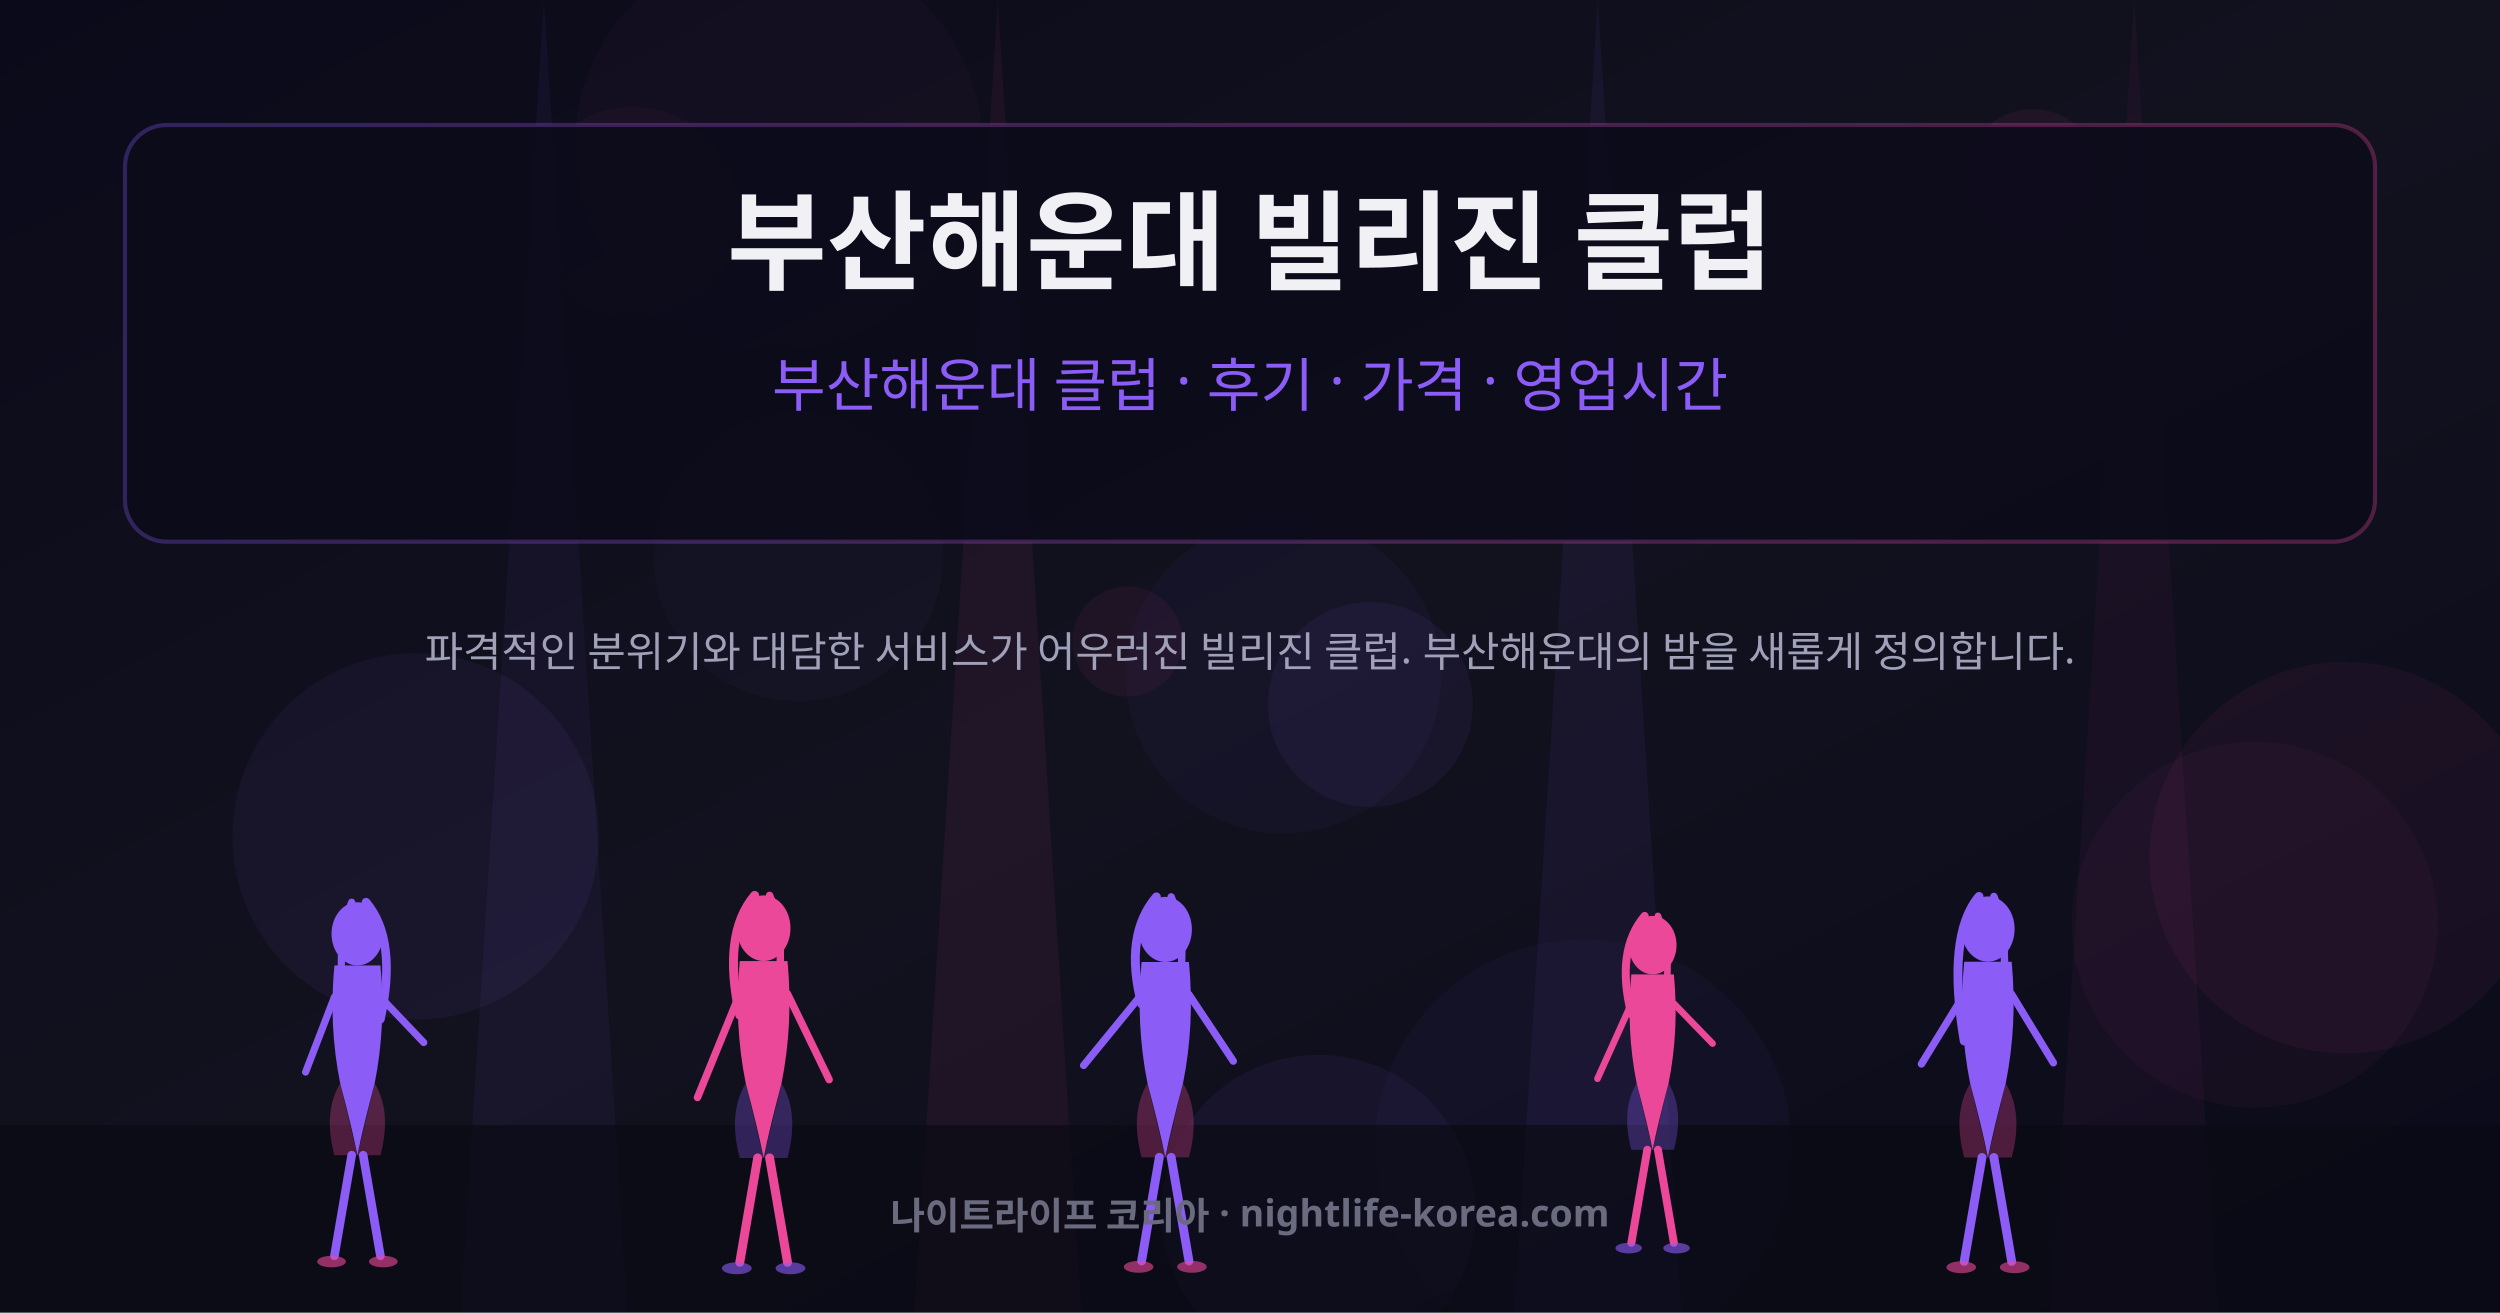
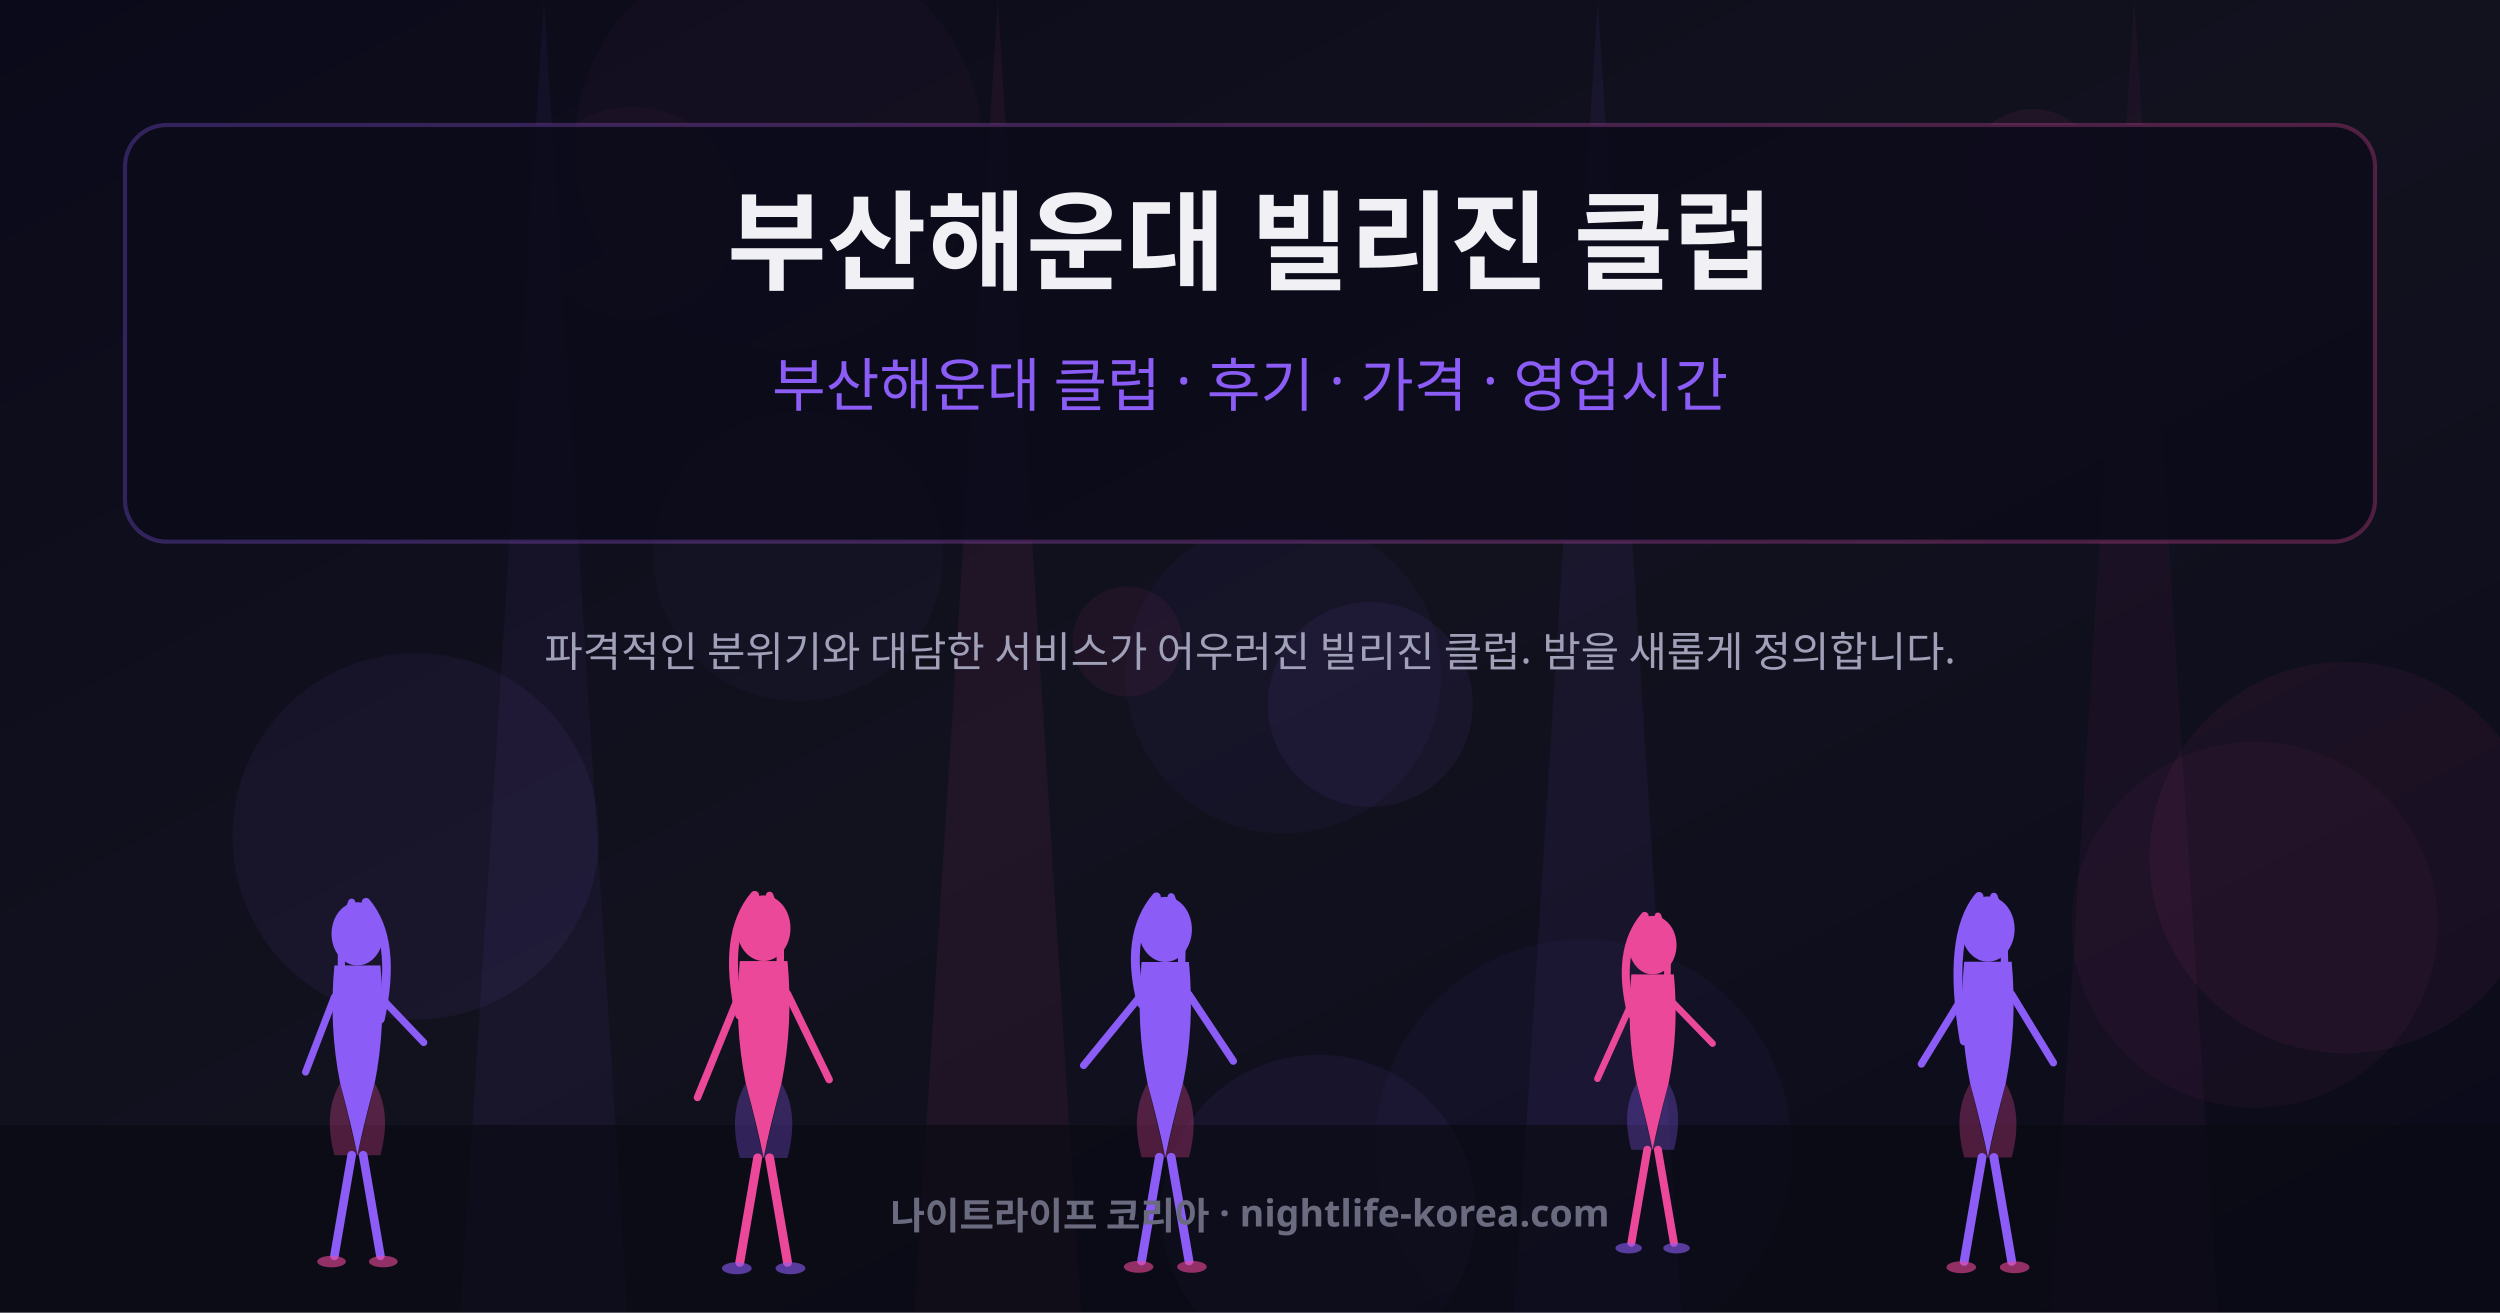
<svg xmlns="http://www.w3.org/2000/svg" viewBox="0 0 1200 630" width="1200" height="630">
  <defs>
    <linearGradient id="ogbg" x1="0%" y1="0%" x2="100%" y2="100%">
      <stop offset="0%" style="stop-color:#0a0a1a" />
      <stop offset="50%" style="stop-color:#12121f" />
      <stop offset="100%" style="stop-color:#0a0a1a" />
    </linearGradient>
    <linearGradient id="ogtxt" x1="0%" y1="0%" x2="100%" y2="0%">
      <stop offset="0%" style="stop-color:#8b5cf6" />
      <stop offset="100%" style="stop-color:#ec4899" />
    </linearGradient>
  </defs>
  <rect width="1200" height="630" fill="url(#ogbg)" />
  <polygon points="261.089,0 221.089,630 301.089,630" fill="#8b5cf6" opacity="0.061" />
  <polygon points="478.933,0 438.933,630 518.933,630" fill="#ec4899" opacity="0.064" />
  <polygon points="766.944,0 726.944,630 806.944,630" fill="#8b5cf6" opacity="0.067" />
  <polygon points="1024.423,0 984.423,630 1064.423,630" fill="#ec4899" opacity="0.047" />
  <circle cx="632.792" cy="581.754" r="75.45" fill="#8b5cf6" opacity="0.07" />
  <circle cx="1082.242" cy="443.931" r="87.786" fill="#ec4899" opacity="0.042" />
  <circle cx="616.077" cy="324.291" r="75.691" fill="#8b5cf6" opacity="0.037" />
  <circle cx="373.686" cy="70.237" r="97.772" fill="#ec4899" opacity="0.033" />
  <circle cx="383.151" cy="267.051" r="69.469" fill="#8b5cf6" opacity="0.03" />
  <circle cx="975.749" cy="84.407" r="32.065" fill="#ec4899" opacity="0.067" />
  <circle cx="760.021" cy="550.918" r="99.979" fill="#8b5cf6" opacity="0.04" />
  <circle cx="303.831" cy="102.234" r="50.885" fill="#ec4899" opacity="0.038" />
  <circle cx="541.151" cy="307.904" r="26.403" fill="#ec4899" opacity="0.061" />
  <circle cx="1125.71" cy="411.648" r="93.953" fill="#ec4899" opacity="0.062" />
  <circle cx="199.511" cy="401.435" r="87.898" fill="#8b5cf6" opacity="0.063" />
  <circle cx="657.767" cy="338.13" r="49.17" fill="#8b5cf6" opacity="0.067" />
  <rect x="0" y="540" width="1200" height="90" fill="#0a0a14" opacity="0.7" />
  <g transform="translate(171.5614,520) scale(1.380017)">
    <ellipse cx="0" cy="-52" rx="9" ry="11" fill="#8b5cf6" />
    <path d="M3,-63 Q14,-50 8,-22.324" stroke="#8b5cf6" stroke-width="3" fill="none" stroke-linecap="round" />
    <path d="M-2,-63 Q-8,-48 -4,-25.324" stroke="#8b5cf6" stroke-width="2.5" fill="none" stroke-linecap="round" />
    <path d="M-8,-41 Q-10,-20 -6,0 Q-2,15 0,25 Q2,15 6,0 Q10,-20 8,-41 Z" fill="#8b5cf6" />
    <path d="M-6,0 Q-12,10 -8,25 L0,25 Z" fill="#ec4899" opacity="0.3" />
    <path d="M6,0 Q12,10 8,25 L0,25 Z" fill="#ec4899" opacity="0.3" />
    <line x1="-2" y1="25" x2="-8" y2="60" stroke="#8b5cf6" stroke-width="3" stroke-linecap="round" />
    <line x1="2" y1="25" x2="8" y2="60" stroke="#8b5cf6" stroke-width="3" stroke-linecap="round" />
    <ellipse cx="-9" cy="62" rx="5" ry="2" fill="#ec4899" opacity="0.6" />
    <ellipse cx="9" cy="62" rx="5" ry="2" fill="#ec4899" opacity="0.6" />
    <line x1="-8" y1="-30" x2="-18.026" y2="-3.929" stroke="#8b5cf6" stroke-width="2.5" stroke-linecap="round" />
    <line x1="8" y1="-30" x2="23.065" y2="-14.204" stroke="#8b5cf6" stroke-width="2.5" stroke-linecap="round" />
  </g>
  <g transform="translate(366.5417,520) scale(1.431746)">
    <ellipse cx="0" cy="-52" rx="9" ry="11" fill="#ec4899" />
    <path d="M-3,-63 Q-14,-50 -8,-22.851" stroke="#ec4899" stroke-width="3" fill="none" stroke-linecap="round" />
    <path d="M2,-63 Q8,-48 4,-25.851" stroke="#ec4899" stroke-width="2.5" fill="none" stroke-linecap="round" />
    <path d="M-8,-41 Q-10,-20 -6,0 Q-2,15 0,25 Q2,15 6,0 Q10,-20 8,-41 Z" fill="#ec4899" />
    <path d="M-6,0 Q-12,10 -8,25 L0,25 Z" fill="#8b5cf6" opacity="0.3" />
    <path d="M6,0 Q12,10 8,25 L0,25 Z" fill="#8b5cf6" opacity="0.3" />
    <line x1="-2" y1="25" x2="-8" y2="60" stroke="#ec4899" stroke-width="3" stroke-linecap="round" />
    <line x1="2" y1="25" x2="8" y2="60" stroke="#ec4899" stroke-width="3" stroke-linecap="round" />
    <ellipse cx="-9" cy="62" rx="5" ry="2" fill="#8b5cf6" opacity="0.6" />
    <ellipse cx="9" cy="62" rx="5" ry="2" fill="#8b5cf6" opacity="0.6" />
    <line x1="-8" y1="-30" x2="-22.181" y2="4.746" stroke="#ec4899" stroke-width="2.5" stroke-linecap="round" />
    <line x1="8" y1="-30" x2="21.961" y2="-1.252" stroke="#ec4899" stroke-width="2.5" stroke-linecap="round" />
  </g>
  <g transform="translate(559.3257,520) scale(1.420733)">
    <ellipse cx="0" cy="-52" rx="9" ry="11" fill="#8b5cf6" />
    <path d="M-3,-63 Q-14,-50 -8,-26.861" stroke="#8b5cf6" stroke-width="3" fill="none" stroke-linecap="round" />
    <path d="M2,-63 Q8,-48 4,-29.861" stroke="#8b5cf6" stroke-width="2.5" fill="none" stroke-linecap="round" />
    <path d="M-8,-41 Q-10,-20 -6,0 Q-2,15 0,25 Q2,15 6,0 Q10,-20 8,-41 Z" fill="#8b5cf6" />
    <path d="M-6,0 Q-12,10 -8,25 L0,25 Z" fill="#ec4899" opacity="0.3" />
    <path d="M6,0 Q12,10 8,25 L0,25 Z" fill="#ec4899" opacity="0.3" />
    <line x1="-2" y1="25" x2="-8" y2="60" stroke="#8b5cf6" stroke-width="3" stroke-linecap="round" />
    <line x1="2" y1="25" x2="8" y2="60" stroke="#8b5cf6" stroke-width="3" stroke-linecap="round" />
    <ellipse cx="-9" cy="62" rx="5" ry="2" fill="#ec4899" opacity="0.6" />
    <ellipse cx="9" cy="62" rx="5" ry="2" fill="#ec4899" opacity="0.6" />
    <line x1="-8" y1="-30" x2="-27.573" y2="-6.061" stroke="#8b5cf6" stroke-width="2.5" stroke-linecap="round" />
    <line x1="8" y1="-30" x2="22.984" y2="-7.511" stroke="#8b5cf6" stroke-width="2.5" stroke-linecap="round" />
  </g>
  <g transform="translate(793.2558,520) scale(1.275696)">
    <ellipse cx="0" cy="-52" rx="9" ry="11" fill="#ec4899" />
    <path d="M-3,-63 Q-14,-50 -8,-25.994" stroke="#ec4899" stroke-width="3" fill="none" stroke-linecap="round" />
    <path d="M2,-63 Q8,-48 4,-28.994" stroke="#ec4899" stroke-width="2.5" fill="none" stroke-linecap="round" />
    <path d="M-8,-41 Q-10,-20 -6,0 Q-2,15 0,25 Q2,15 6,0 Q10,-20 8,-41 Z" fill="#ec4899" />
    <path d="M-6,0 Q-12,10 -8,25 L0,25 Z" fill="#8b5cf6" opacity="0.3" />
    <path d="M6,0 Q12,10 8,25 L0,25 Z" fill="#8b5cf6" opacity="0.3" />
    <line x1="-2" y1="25" x2="-8" y2="60" stroke="#ec4899" stroke-width="3" stroke-linecap="round" />
    <line x1="2" y1="25" x2="8" y2="60" stroke="#ec4899" stroke-width="3" stroke-linecap="round" />
    <ellipse cx="-9" cy="62" rx="5" ry="2" fill="#8b5cf6" opacity="0.6" />
    <ellipse cx="9" cy="62" rx="5" ry="2" fill="#8b5cf6" opacity="0.6" />
    <line x1="-8" y1="-30" x2="-20.755" y2="-1.734" stroke="#ec4899" stroke-width="2.5" stroke-linecap="round" />
    <line x1="8" y1="-30" x2="22.551" y2="-14.971" stroke="#ec4899" stroke-width="2.5" stroke-linecap="round" />
  </g>
  <g transform="translate(954.2053,520) scale(1.423894)">
    <ellipse cx="0" cy="-52" rx="9" ry="11" fill="#8b5cf6" />
    <path d="M-3,-63 Q-14,-50 -8,-14.288" stroke="#8b5cf6" stroke-width="3" fill="none" stroke-linecap="round" />
    <path d="M2,-63 Q8,-48 4,-17.288" stroke="#8b5cf6" stroke-width="2.5" fill="none" stroke-linecap="round" />
    <path d="M-8,-41 Q-10,-20 -6,0 Q-2,15 0,25 Q2,15 6,0 Q10,-20 8,-41 Z" fill="#8b5cf6" />
    <path d="M-6,0 Q-12,10 -8,25 L0,25 Z" fill="#ec4899" opacity="0.3" />
    <path d="M6,0 Q12,10 8,25 L0,25 Z" fill="#ec4899" opacity="0.3" />
    <line x1="-2" y1="25" x2="-8" y2="60" stroke="#8b5cf6" stroke-width="3" stroke-linecap="round" />
    <line x1="2" y1="25" x2="8" y2="60" stroke="#8b5cf6" stroke-width="3" stroke-linecap="round" />
    <ellipse cx="-9" cy="62" rx="5" ry="2" fill="#ec4899" opacity="0.6" />
    <ellipse cx="9" cy="62" rx="5" ry="2" fill="#ec4899" opacity="0.6" />
    <line x1="-8" y1="-30" x2="-22.41" y2="-6.53" stroke="#8b5cf6" stroke-width="2.5" stroke-linecap="round" />
    <line x1="8" y1="-30" x2="22.053" y2="-6.929" stroke="#8b5cf6" stroke-width="2.5" stroke-linecap="round" />
  </g>
  <rect x="60" y="60" width="1080" height="200" rx="20" fill="#0a0a1a" opacity="0.85" />
  <rect x="60" y="60" width="1080" height="200" rx="20" fill="none" stroke="url(#ogtxt)" stroke-width="2" opacity="0.3" />
  <text x="600" y="135" text-anchor="middle" font-family="'Noto Sans KR',sans-serif" font-size="52" font-weight="800" fill="#f0f0f5">부산해운대 빌리진 클럽</text>
  <text x="600" y="195" text-anchor="middle" font-family="'Noto Sans KR',sans-serif" font-size="28" font-weight="500" fill="#8b5cf6">부산해운대 클럽 · 후기 · 가격 · 영업시간</text>
  <rect x="60" y="290" width="auto" height="40" rx="20" fill="#8b5cf6" opacity="0.15" />
-   <text x="600" y="320" text-anchor="middle" font-family="'Noto Sans KR',sans-serif" font-size="20" fill="#a0a0b8">파격적인 분위기와 대담한 서비스가 어우러진 빌리진 클럽. 부산해운대의 밤을 새롭게 정의합니다.</text>
+   <text x="600" y="320" text-anchor="middle" font-family="'Noto Sans KR',sans-serif" font-size="20" fill="#a0a0b8">파격적인 분위기와 대담한 서비스가 어우러진 빌리진 클럽. 밤을 새롭게 정의합니다.</text>
  <text x="600" y="590" text-anchor="middle" font-family="'Noto Sans KR',sans-serif" font-size="18" font-weight="600" fill="#6b6b80">나이트라이프 코리아 · nightlife-korea.com</text>
</svg>
